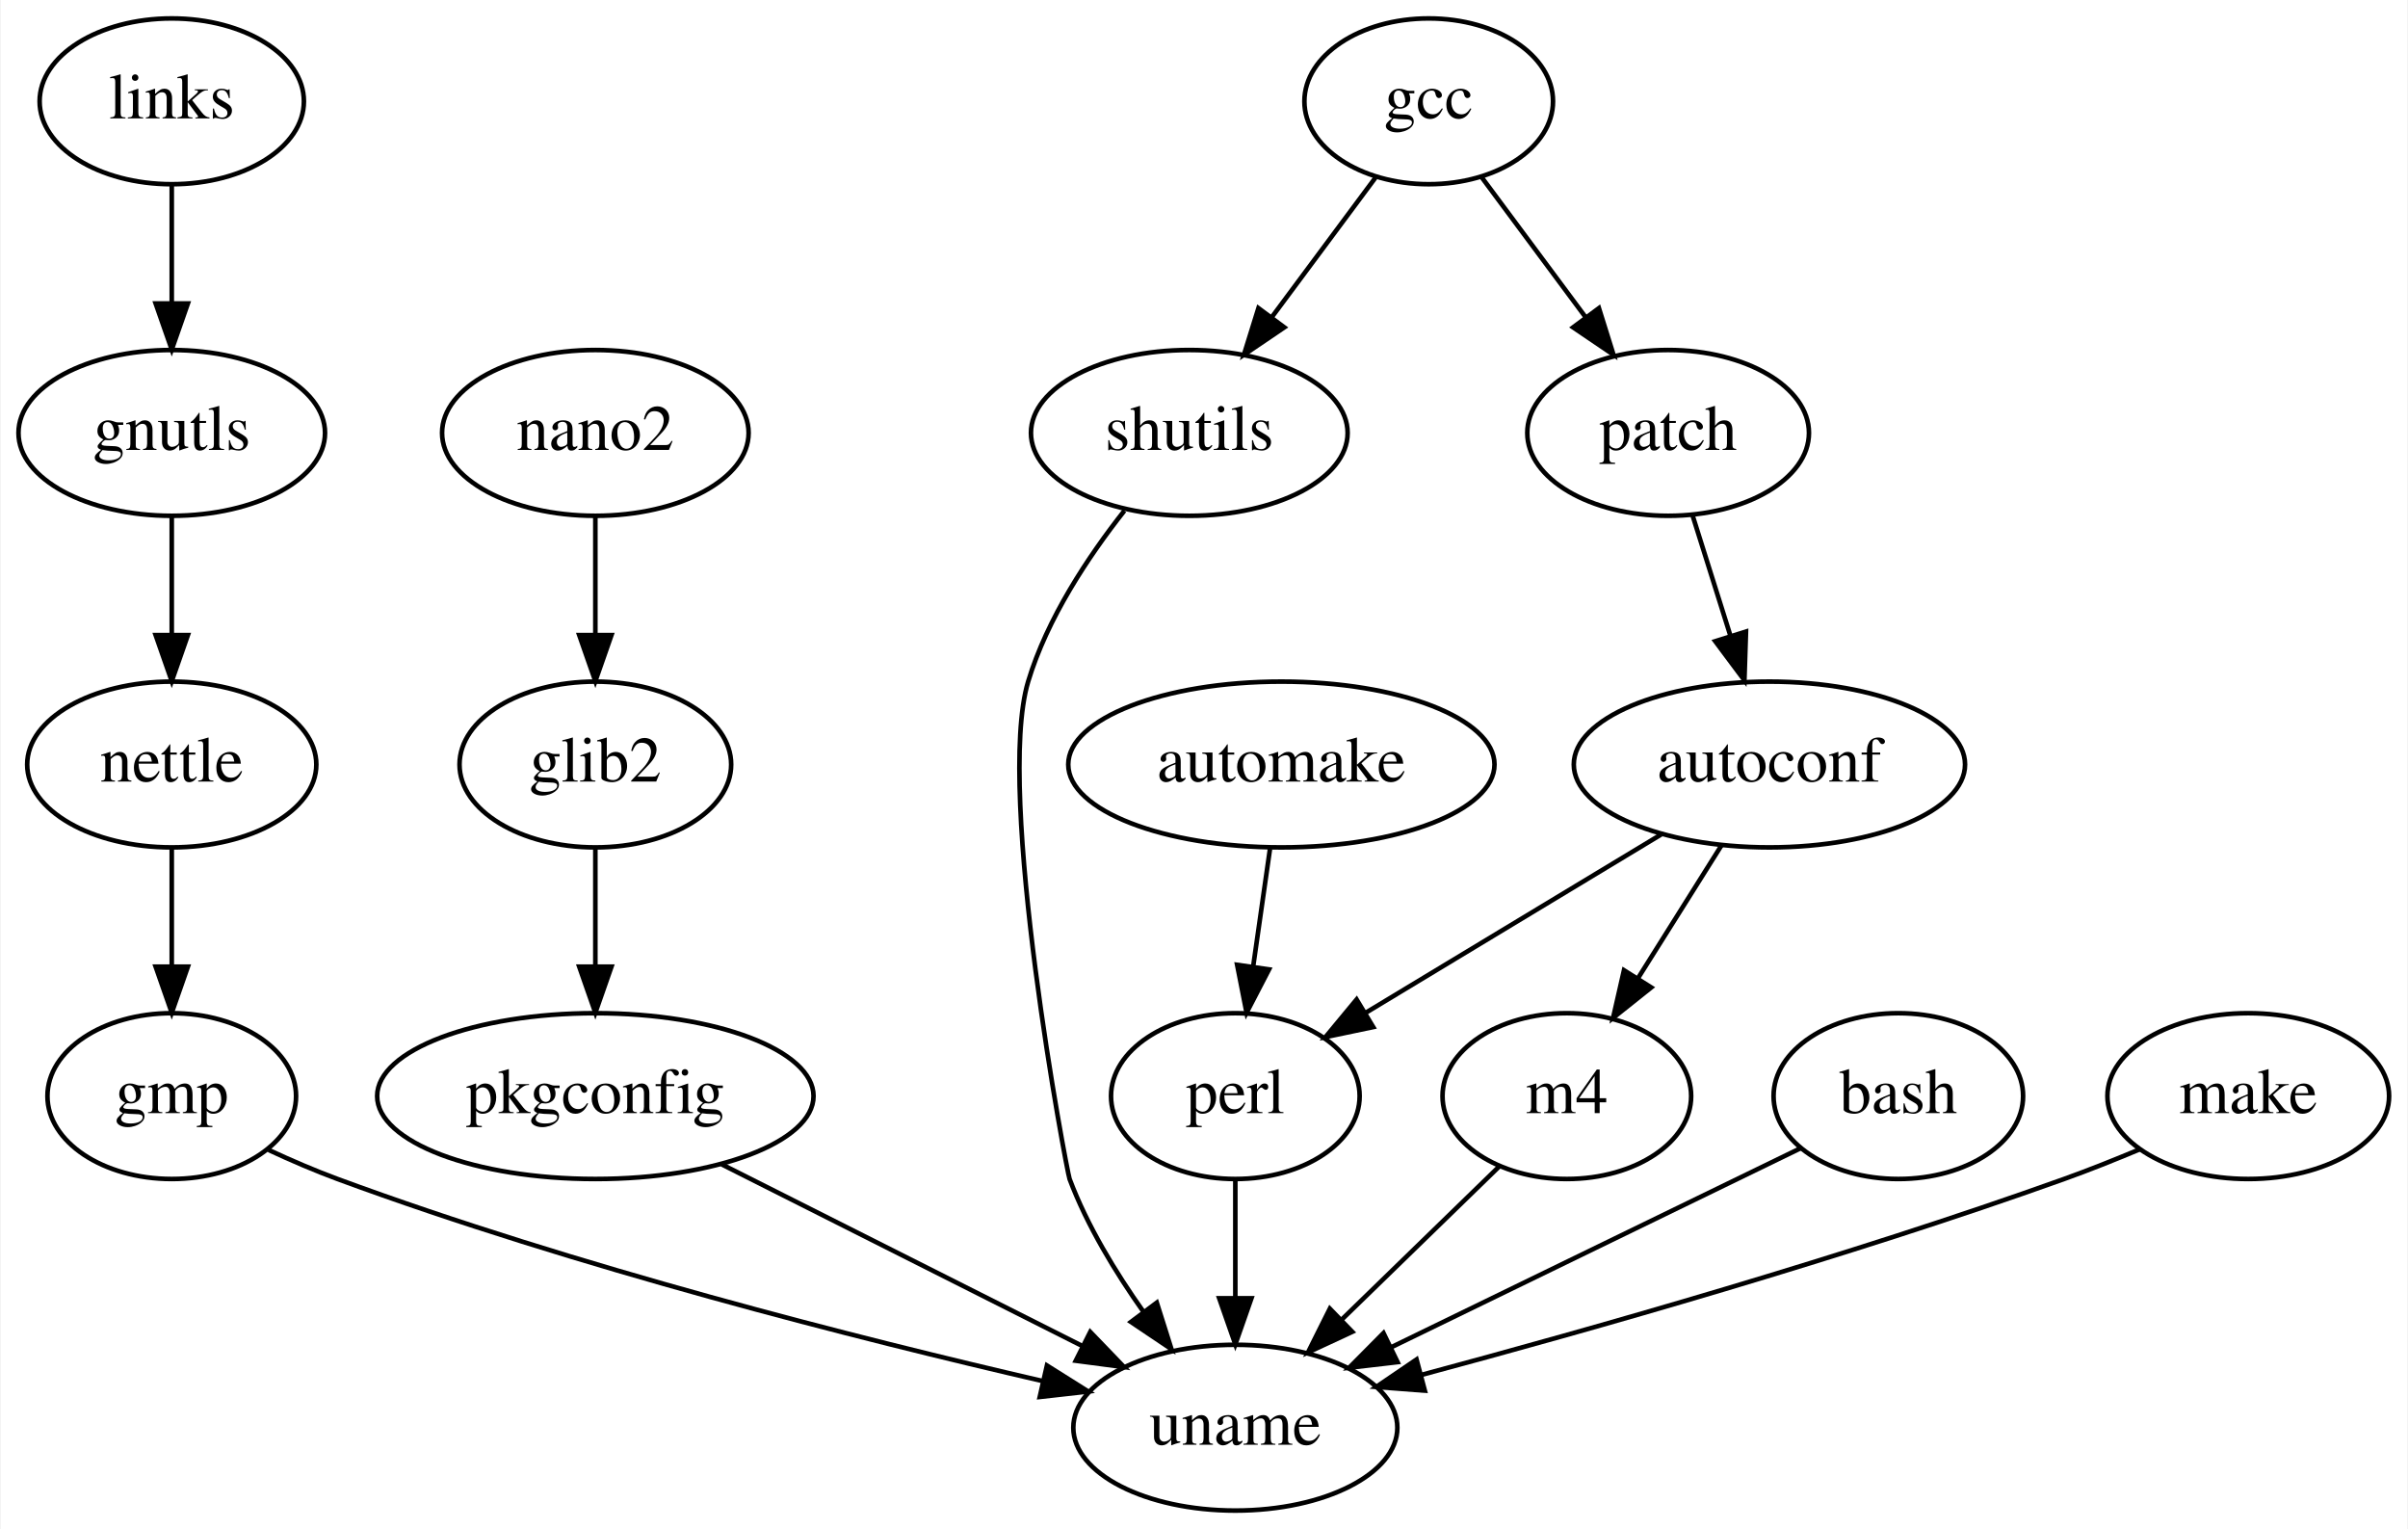
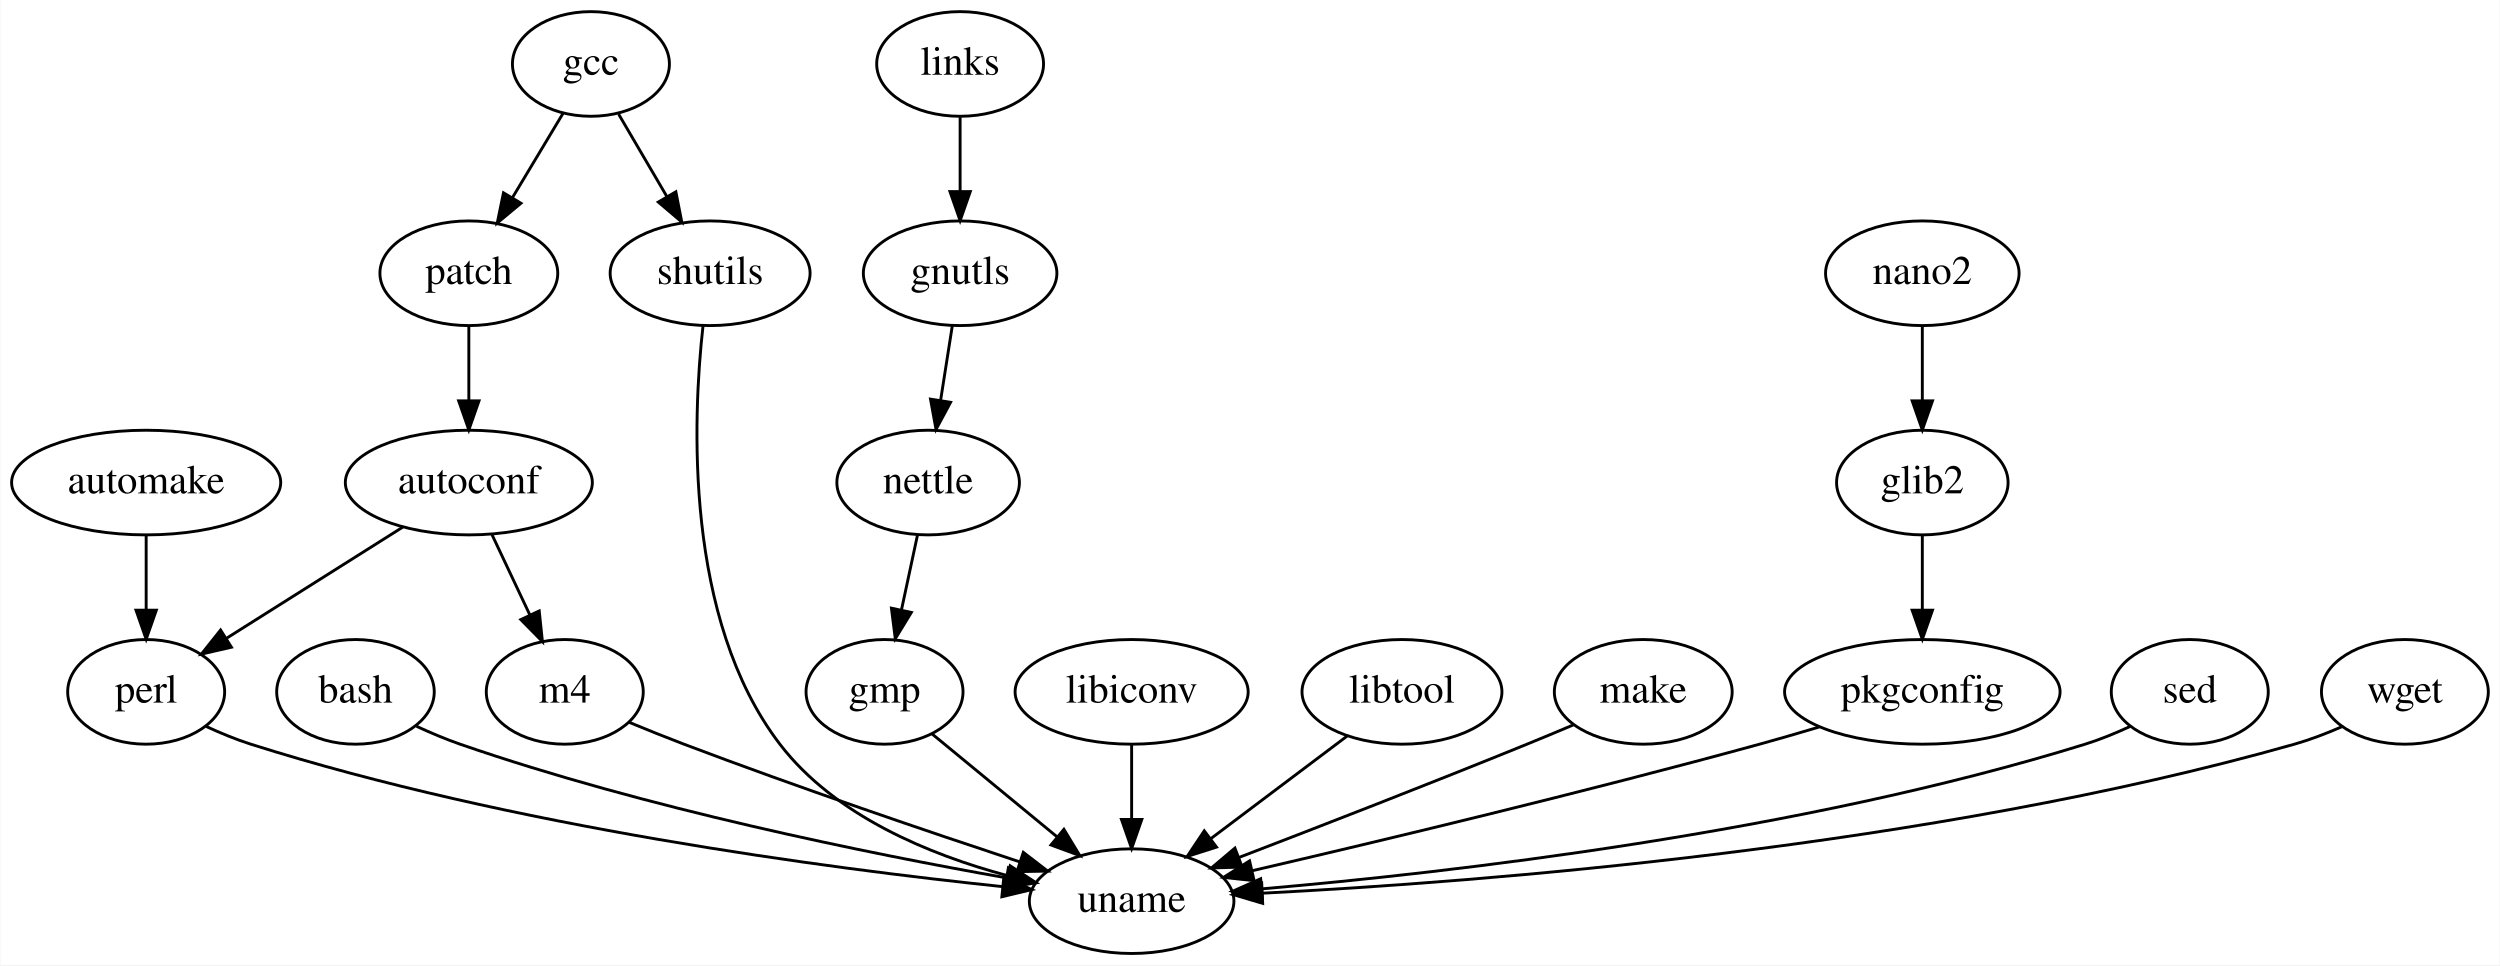
- <svg xmlns="http://www.w3.org/2000/svg" width="523pt" height="332pt" viewBox="0.00 0.00 522.69 332.00">
+ <svg xmlns="http://www.w3.org/2000/svg" width="860pt" height="332pt" viewBox="0.00 0.00 859.74 332.00">
  <g id="graph0" class="graph" transform="scale(1 1) rotate(0) translate(4 328)">
-     <polygon fill="white" stroke="transparent" points="-4,4 -4,-328 518.69,-328 518.69,4 -4,4" />
+     <polygon fill="white" stroke="transparent" points="-4,4 -4,-328 855.74,-328 855.74,4 -4,4" />
    <g id="node1" class="node">
-       <ellipse fill="none" stroke="black" cx="33.15" cy="-306" rx="28.7" ry="18" />
-       <text text-anchor="middle" x="33.15" y="-302.3" font-family="Times,serif" font-size="14.00">links</text>
+       <ellipse fill="none" stroke="black" cx="157.15" cy="-162" rx="42.49" ry="18" />
+       <text text-anchor="middle" x="157.15" y="-158.3" font-family="Times,serif" font-size="14.00">autoconf</text>
    </g>
    <g id="node2" class="node">
-       <ellipse fill="none" stroke="black" cx="33.15" cy="-234" rx="33.29" ry="18" />
-       <text text-anchor="middle" x="33.15" y="-230.3" font-family="Times,serif" font-size="14.00">gnutls</text>
+       <ellipse fill="none" stroke="black" cx="190.15" cy="-90" rx="27" ry="18" />
+       <text text-anchor="middle" x="190.15" y="-86.3" font-family="Times,serif" font-size="14.00">m4</text>
    </g>
    <g id="edge1" class="edge">
-       <path fill="none" stroke="black" d="M33.15,-287.7C33.15,-279.98 33.15,-270.71 33.15,-262.11" />
-       <polygon fill="black" stroke="black" points="36.65,-262.1 33.15,-252.1 29.65,-262.1 36.65,-262.1" />
+       <path fill="none" stroke="black" d="M165.13,-144.05C169.04,-135.77 173.83,-125.62 178.16,-116.42" />
+       <polygon fill="black" stroke="black" points="181.36,-117.84 182.46,-107.31 175.03,-114.86 181.36,-117.84" />
    </g>
    <g id="node3" class="node">
-       <ellipse fill="none" stroke="black" cx="33.15" cy="-162" rx="31.4" ry="18" />
-       <text text-anchor="middle" x="33.15" y="-158.3" font-family="Times,serif" font-size="14.00">nettle</text>
+       <ellipse fill="none" stroke="black" cx="46.15" cy="-90" rx="27" ry="18" />
+       <text text-anchor="middle" x="46.15" y="-86.3" font-family="Times,serif" font-size="14.00">perl</text>
    </g>
    <g id="edge2" class="edge">
-       <path fill="none" stroke="black" d="M33.15,-215.7C33.15,-207.98 33.15,-198.71 33.15,-190.11" />
-       <polygon fill="black" stroke="black" points="36.65,-190.1 33.15,-180.1 29.65,-190.1 36.65,-190.1" />
+       <path fill="none" stroke="black" d="M134.42,-146.67C116.86,-135.6 92.5,-120.23 73.82,-108.45" />
+       <polygon fill="black" stroke="black" points="75.48,-105.36 65.15,-102.99 71.75,-111.28 75.48,-105.36" />
+     </g>
+     <g id="node6" class="node">
+       <ellipse fill="none" stroke="black" cx="385.15" cy="-18" rx="35.19" ry="18" />
+       <text text-anchor="middle" x="385.15" y="-14.3" font-family="Times,serif" font-size="14.00">uname</text>
+     </g>
+     <g id="edge13" class="edge">
+       <path fill="none" stroke="black" d="M212.18,-79.57C218.29,-77.04 224.95,-74.35 231.15,-72 270.15,-57.22 315.35,-41.87 346.64,-31.52" />
+       <polygon fill="black" stroke="black" points="347.89,-34.79 356.29,-28.34 345.7,-28.15 347.89,-34.79" />
+     </g>
+     <g id="edge18" class="edge">
+       <path fill="none" stroke="black" d="M66.7,-78.14C71.66,-75.85 77.01,-73.63 82.15,-72 171.46,-43.67 280.69,-29.28 340.57,-23.02" />
+       <polygon fill="black" stroke="black" points="341.21,-26.48 350.81,-21.98 340.51,-19.51 341.21,-26.48" />
    </g>
    <g id="node4" class="node">
-       <ellipse fill="none" stroke="black" cx="33.15" cy="-90" rx="27" ry="18" />
-       <text text-anchor="middle" x="33.15" y="-86.3" font-family="Times,serif" font-size="14.00">gmp</text>
+       <ellipse fill="none" stroke="black" cx="46.15" cy="-162" rx="46.29" ry="18" />
+       <text text-anchor="middle" x="46.15" y="-158.3" font-family="Times,serif" font-size="14.00">automake</text>
    </g>
    <g id="edge3" class="edge">
-       <path fill="none" stroke="black" d="M33.15,-143.7C33.15,-135.98 33.15,-126.71 33.15,-118.11" />
-       <polygon fill="black" stroke="black" points="36.65,-118.1 33.15,-108.1 29.65,-118.1 36.65,-118.1" />
+       <path fill="none" stroke="black" d="M46.15,-143.7C46.15,-135.98 46.15,-126.71 46.15,-118.11" />
+       <polygon fill="black" stroke="black" points="49.65,-118.1 46.15,-108.1 42.65,-118.1 49.65,-118.1" />
+     </g>
+     <g id="node5" class="node">
+       <ellipse fill="none" stroke="black" cx="118.15" cy="-90" rx="27.1" ry="18" />
+       <text text-anchor="middle" x="118.15" y="-86.3" font-family="Times,serif" font-size="14.00">bash</text>
+     </g>
+     <g id="edge4" class="edge">
+       <path fill="none" stroke="black" d="M139.15,-78.15C143.99,-75.92 149.18,-73.72 154.15,-72 217.95,-49.91 294.86,-34.36 341.87,-26.05" />
+       <polygon fill="black" stroke="black" points="342.75,-29.45 352,-24.28 341.55,-22.55 342.75,-29.45" />
+     </g>
+     <g id="node7" class="node">
+       <ellipse fill="none" stroke="black" cx="199.15" cy="-306" rx="27" ry="18" />
+       <text text-anchor="middle" x="199.15" y="-302.3" font-family="Times,serif" font-size="14.00">gcc</text>
+     </g>
+     <g id="node8" class="node">
+       <ellipse fill="none" stroke="black" cx="157.15" cy="-234" rx="30.59" ry="18" />
+       <text text-anchor="middle" x="157.15" y="-230.3" font-family="Times,serif" font-size="14.00">patch</text>
+     </g>
+     <g id="edge5" class="edge">
+       <path fill="none" stroke="black" d="M189.62,-289.12C184.48,-280.56 178.02,-269.8 172.22,-260.13" />
+       <polygon fill="black" stroke="black" points="175.08,-258.08 166.93,-251.31 169.07,-261.68 175.08,-258.08" />
+     </g>
+     <g id="node9" class="node">
+       <ellipse fill="none" stroke="black" cx="240.15" cy="-234" rx="34.39" ry="18" />
+       <text text-anchor="middle" x="240.15" y="-230.3" font-family="Times,serif" font-size="14.00">shutils</text>
+     </g>
+     <g id="edge6" class="edge">
+       <path fill="none" stroke="black" d="M208.66,-288.76C213.6,-280.32 219.76,-269.8 225.32,-260.31" />
+       <polygon fill="black" stroke="black" points="228.37,-262.03 230.4,-251.63 222.33,-258.49 228.37,-262.03" />
+     </g>
+     <g id="edge19" class="edge">
+       <path fill="none" stroke="black" d="M157.15,-215.7C157.15,-207.98 157.15,-198.71 157.15,-190.11" />
+       <polygon fill="black" stroke="black" points="160.65,-190.1 157.15,-180.1 153.65,-190.1 160.65,-190.1" />
+     </g>
+     <g id="edge21" class="edge">
+       <path fill="none" stroke="black" d="M237.71,-215.92C234.16,-184.11 231.18,-115.1 264.15,-72 282.99,-47.37 315.68,-33.97 342.34,-26.81" />
+       <polygon fill="black" stroke="black" points="343.36,-30.17 352.22,-24.36 341.68,-23.37 343.36,-30.17" />
+     </g>
+     <g id="node10" class="node">
+       <ellipse fill="none" stroke="black" cx="300.15" cy="-90" rx="27" ry="18" />
+       <text text-anchor="middle" x="300.15" y="-86.3" font-family="Times,serif" font-size="14.00">gmp</text>
+     </g>
+     <g id="edge7" class="edge">
+       <path fill="none" stroke="black" d="M316.53,-75.5C328.71,-65.47 345.56,-51.6 359.52,-40.11" />
+       <polygon fill="black" stroke="black" points="361.85,-42.72 367.34,-33.66 357.4,-37.32 361.85,-42.72" />
+     </g>
+     <g id="node11" class="node">
+       <ellipse fill="none" stroke="black" cx="385.15" cy="-90" rx="40.09" ry="18" />
+       <text text-anchor="middle" x="385.15" y="-86.3" font-family="Times,serif" font-size="14.00">libiconv</text>
+     </g>
+     <g id="edge8" class="edge">
+       <path fill="none" stroke="black" d="M385.15,-71.7C385.15,-63.98 385.15,-54.71 385.15,-46.11" />
+       <polygon fill="black" stroke="black" points="388.65,-46.1 385.15,-36.1 381.65,-46.1 388.65,-46.1" />
+     </g>
+     <g id="node12" class="node">
+       <ellipse fill="none" stroke="black" cx="478.15" cy="-90" rx="34.39" ry="18" />
+       <text text-anchor="middle" x="478.15" y="-86.3" font-family="Times,serif" font-size="14.00">libtool</text>
+     </g>
+     <g id="edge9" class="edge">
+       <path fill="none" stroke="black" d="M459.33,-74.83C445.8,-64.65 427.37,-50.78 412.26,-39.41" />
+       <polygon fill="black" stroke="black" points="414.35,-36.6 404.26,-33.38 410.14,-42.19 414.35,-36.6" />
+     </g>
+     <g id="node13" class="node">
+       <ellipse fill="none" stroke="black" cx="326.15" cy="-306" rx="28.7" ry="18" />
+       <text text-anchor="middle" x="326.15" y="-302.3" font-family="Times,serif" font-size="14.00">links</text>
+     </g>
+     <g id="node14" class="node">
+       <ellipse fill="none" stroke="black" cx="326.15" cy="-234" rx="33.29" ry="18" />
+       <text text-anchor="middle" x="326.15" y="-230.3" font-family="Times,serif" font-size="14.00">gnutls</text>
+     </g>
+     <g id="edge10" class="edge">
+       <path fill="none" stroke="black" d="M326.15,-287.7C326.15,-279.98 326.15,-270.71 326.15,-262.11" />
+       <polygon fill="black" stroke="black" points="329.65,-262.1 326.15,-252.1 322.65,-262.1 329.65,-262.1" />
    </g>
    <g id="node15" class="node">
-       <ellipse fill="none" stroke="black" cx="264.15" cy="-18" rx="35.19" ry="18" />
-       <text text-anchor="middle" x="264.15" y="-14.3" font-family="Times,serif" font-size="14.00">uname</text>
+       <ellipse fill="none" stroke="black" cx="315.15" cy="-162" rx="31.4" ry="18" />
+       <text text-anchor="middle" x="315.15" y="-158.3" font-family="Times,serif" font-size="14.00">nettle</text>
+     </g>
+     <g id="edge11" class="edge">
+       <path fill="none" stroke="black" d="M323.48,-216.05C322.27,-208.35 320.81,-199.03 319.45,-190.36" />
+       <polygon fill="black" stroke="black" points="322.87,-189.61 317.86,-180.28 315.96,-190.7 322.87,-189.61" />
+     </g>
+     <g id="edge12" class="edge">
+       <path fill="none" stroke="black" d="M311.51,-144.05C309.84,-136.26 307.82,-126.82 305.95,-118.08" />
+       <polygon fill="black" stroke="black" points="309.37,-117.32 303.85,-108.28 302.52,-118.79 309.37,-117.32" />
+     </g>
+     <g id="node16" class="node">
+       <ellipse fill="none" stroke="black" cx="561.15" cy="-90" rx="30.59" ry="18" />
+       <text text-anchor="middle" x="561.15" y="-86.3" font-family="Times,serif" font-size="14.00">make</text>
+     </g>
+     <g id="edge14" class="edge">
+       <path fill="none" stroke="black" d="M537.08,-78.63C531.84,-76.41 526.32,-74.11 521.15,-72 487.81,-58.42 449.59,-43.59 422.18,-33.08" />
+       <polygon fill="black" stroke="black" points="423.18,-29.72 412.59,-29.42 420.68,-36.26 423.18,-29.72" />
+     </g>
+     <g id="node17" class="node">
+       <ellipse fill="none" stroke="black" cx="657.15" cy="-234" rx="33.29" ry="18" />
+       <text text-anchor="middle" x="657.15" y="-230.3" font-family="Times,serif" font-size="14.00">nano2</text>
+     </g>
+     <g id="node18" class="node">
+       <ellipse fill="none" stroke="black" cx="657.15" cy="-162" rx="29.5" ry="18" />
+       <text text-anchor="middle" x="657.15" y="-158.3" font-family="Times,serif" font-size="14.00">glib2</text>
    </g>
    <g id="edge15" class="edge">
-       <path fill="none" stroke="black" d="M54.2,-78.3C59.04,-76.05 64.22,-73.82 69.15,-72 120.77,-52.96 182.34,-37.36 222.28,-28.13" />
-       <polygon fill="black" stroke="black" points="223.23,-31.5 232.2,-25.86 221.67,-24.67 223.23,-31.5" />
+       <path fill="none" stroke="black" d="M657.15,-215.7C657.15,-207.98 657.15,-198.71 657.15,-190.11" />
+       <polygon fill="black" stroke="black" points="660.65,-190.1 657.15,-180.1 653.65,-190.1 660.65,-190.1" />
    </g>
-     <g id="node5" class="node">
-       <ellipse fill="none" stroke="black" cx="125.15" cy="-234" rx="33.29" ry="18" />
-       <text text-anchor="middle" x="125.15" y="-230.3" font-family="Times,serif" font-size="14.00">nano2</text>
-     </g>
-     <g id="node6" class="node">
-       <ellipse fill="none" stroke="black" cx="125.15" cy="-162" rx="29.5" ry="18" />
-       <text text-anchor="middle" x="125.15" y="-158.3" font-family="Times,serif" font-size="14.00">glib2</text>
-     </g>
-     <g id="edge4" class="edge">
-       <path fill="none" stroke="black" d="M125.15,-215.7C125.15,-207.98 125.15,-198.71 125.15,-190.11" />
-       <polygon fill="black" stroke="black" points="128.65,-190.1 125.15,-180.1 121.65,-190.1 128.65,-190.1" />
-     </g>
-     <g id="node7" class="node">
-       <ellipse fill="none" stroke="black" cx="125.15" cy="-90" rx="47.39" ry="18" />
-       <text text-anchor="middle" x="125.15" y="-86.3" font-family="Times,serif" font-size="14.00">pkgconfig</text>
-     </g>
-     <g id="edge5" class="edge">
-       <path fill="none" stroke="black" d="M125.15,-143.7C125.15,-135.98 125.15,-126.71 125.15,-118.11" />
-       <polygon fill="black" stroke="black" points="128.65,-118.1 125.15,-108.1 121.65,-118.1 128.65,-118.1" />
+     <g id="node19" class="node">
+       <ellipse fill="none" stroke="black" cx="657.15" cy="-90" rx="47.39" ry="18" />
+       <text text-anchor="middle" x="657.15" y="-86.3" font-family="Times,serif" font-size="14.00">pkgconfig</text>
    </g>
    <g id="edge16" class="edge">
-       <path fill="none" stroke="black" d="M152.61,-75.17C175.1,-63.84 207,-47.78 230.93,-35.73" />
-       <polygon fill="black" stroke="black" points="232.64,-38.79 239.99,-31.16 229.49,-32.54 232.64,-38.79" />
-     </g>
-     <g id="node8" class="node">
-       <ellipse fill="none" stroke="black" cx="380.15" cy="-162" rx="42.49" ry="18" />
-       <text text-anchor="middle" x="380.15" y="-158.3" font-family="Times,serif" font-size="14.00">autoconf</text>
-     </g>
-     <g id="node9" class="node">
-       <ellipse fill="none" stroke="black" cx="336.15" cy="-90" rx="27" ry="18" />
-       <text text-anchor="middle" x="336.15" y="-86.3" font-family="Times,serif" font-size="14.00">m4</text>
-     </g>
-     <g id="edge6" class="edge">
-       <path fill="none" stroke="black" d="M369.72,-144.41C364.33,-135.83 357.64,-125.19 351.65,-115.67" />
-       <polygon fill="black" stroke="black" points="354.48,-113.59 346.2,-106.99 348.56,-117.32 354.48,-113.59" />
-     </g>
-     <g id="node10" class="node">
-       <ellipse fill="none" stroke="black" cx="264.15" cy="-90" rx="27" ry="18" />
-       <text text-anchor="middle" x="264.15" y="-86.3" font-family="Times,serif" font-size="14.00">perl</text>
-     </g>
-     <g id="edge7" class="edge">
-       <path fill="none" stroke="black" d="M356.67,-146.83C338.07,-135.61 312.02,-119.89 292.3,-107.99" />
-       <polygon fill="black" stroke="black" points="294.1,-104.99 283.73,-102.82 290.49,-110.98 294.1,-104.99" />
-     </g>
-     <g id="edge11" class="edge">
-       <path fill="none" stroke="black" d="M321.58,-74.83C311.76,-65.29 298.6,-52.5 287.36,-41.57" />
-       <polygon fill="black" stroke="black" points="289.55,-38.82 279.94,-34.36 284.68,-43.84 289.55,-38.82" />
+       <path fill="none" stroke="black" d="M657.15,-143.7C657.15,-135.98 657.15,-126.71 657.15,-118.11" />
+       <polygon fill="black" stroke="black" points="660.65,-118.1 657.15,-108.1 653.65,-118.1 660.65,-118.1" />
    </g>
    <g id="edge17" class="edge">
-       <path fill="none" stroke="black" d="M264.15,-71.7C264.15,-63.98 264.15,-54.71 264.15,-46.11" />
-       <polygon fill="black" stroke="black" points="267.65,-46.1 264.15,-36.1 260.65,-46.1 267.65,-46.1" />
+       <path fill="none" stroke="black" d="M621.68,-77.92C614.88,-75.88 607.81,-73.83 601.15,-72 540.82,-55.45 470.34,-38.62 426.72,-28.5" />
+       <polygon fill="black" stroke="black" points="427.29,-25.04 416.76,-26.19 425.72,-31.86 427.29,-25.04" />
    </g>
-     <g id="node11" class="node">
-       <ellipse fill="none" stroke="black" cx="274.15" cy="-162" rx="46.29" ry="18" />
-       <text text-anchor="middle" x="274.15" y="-158.3" font-family="Times,serif" font-size="14.00">automake</text>
+     <g id="node20" class="node">
+       <ellipse fill="none" stroke="black" cx="749.15" cy="-90" rx="27" ry="18" />
+       <text text-anchor="middle" x="749.15" y="-86.3" font-family="Times,serif" font-size="14.00">sed</text>
    </g>
-     <g id="edge8" class="edge">
-       <path fill="none" stroke="black" d="M271.68,-143.7C270.57,-135.98 269.25,-126.71 268.02,-118.11" />
-       <polygon fill="black" stroke="black" points="271.47,-117.51 266.59,-108.1 264.54,-118.5 271.47,-117.51" />
+     <g id="edge20" class="edge">
+       <path fill="none" stroke="black" d="M728.6,-78.09C723.65,-75.8 718.3,-73.6 713.15,-72 614.77,-41.49 494.05,-27.76 430.02,-22.24" />
+       <polygon fill="black" stroke="black" points="430.13,-18.74 419.87,-21.39 429.54,-25.71 430.13,-18.74" />
    </g>
-     <g id="node12" class="node">
-       <ellipse fill="none" stroke="black" cx="306.15" cy="-306" rx="27" ry="18" />
-       <text text-anchor="middle" x="306.15" y="-302.3" font-family="Times,serif" font-size="14.00">gcc</text>
+     <g id="node21" class="node">
+       <ellipse fill="none" stroke="black" cx="823.15" cy="-90" rx="28.7" ry="18" />
+       <text text-anchor="middle" x="823.15" y="-86.3" font-family="Times,serif" font-size="14.00">wget</text>
    </g>
-     <g id="node13" class="node">
-       <ellipse fill="none" stroke="black" cx="254.15" cy="-234" rx="34.39" ry="18" />
-       <text text-anchor="middle" x="254.15" y="-230.3" font-family="Times,serif" font-size="14.00">shutils</text>
-     </g>
-     <g id="edge9" class="edge">
-       <path fill="none" stroke="black" d="M294.61,-289.46C287.97,-280.53 279.48,-269.11 272,-259.04" />
-       <polygon fill="black" stroke="black" points="274.79,-256.92 266.02,-250.98 269.17,-261.09 274.79,-256.92" />
-     </g>
-     <g id="node14" class="node">
-       <ellipse fill="none" stroke="black" cx="358.15" cy="-234" rx="30.59" ry="18" />
-       <text text-anchor="middle" x="358.15" y="-230.3" font-family="Times,serif" font-size="14.00">patch</text>
-     </g>
-     <g id="edge10" class="edge">
-       <path fill="none" stroke="black" d="M317.69,-289.46C324.33,-280.53 332.81,-269.11 340.29,-259.04" />
-       <polygon fill="black" stroke="black" points="343.12,-261.09 346.28,-250.98 337.51,-256.92 343.12,-261.09" />
-     </g>
-     <g id="edge12" class="edge">
-       <path fill="none" stroke="black" d="M240.05,-217.1C232.23,-207.18 223.27,-193.73 219.15,-180 211.93,-155.99 227.59,-73.47 228.15,-72 231.97,-61.85 238.11,-51.75 244.23,-43.12" />
-       <polygon fill="black" stroke="black" points="247.09,-45.15 250.28,-35.05 241.48,-40.96 247.09,-45.15" />
-     </g>
-     <g id="edge18" class="edge">
-       <path fill="none" stroke="black" d="M363.47,-216.05C365.92,-208.26 368.89,-198.82 371.64,-190.08" />
-       <polygon fill="black" stroke="black" points="375.06,-190.86 374.72,-180.28 368.38,-188.77 375.06,-190.86" />
-     </g>
-     <g id="node16" class="node">
-       <ellipse fill="none" stroke="black" cx="408.15" cy="-90" rx="27.1" ry="18" />
-       <text text-anchor="middle" x="408.15" y="-86.3" font-family="Times,serif" font-size="14.00">bash</text>
-     </g>
-     <g id="edge13" class="edge">
-       <path fill="none" stroke="black" d="M386.9,-78.67C363.53,-67.31 325.63,-48.89 298.12,-35.52" />
-       <polygon fill="black" stroke="black" points="299.39,-32.24 288.87,-31.02 296.33,-38.54 299.39,-32.24" />
-     </g>
-     <g id="node17" class="node">
-       <ellipse fill="none" stroke="black" cx="484.15" cy="-90" rx="30.59" ry="18" />
-       <text text-anchor="middle" x="484.15" y="-86.3" font-family="Times,serif" font-size="14.00">make</text>
-     </g>
-     <g id="edge14" class="edge">
-       <path fill="none" stroke="black" d="M460.64,-78.47C455.26,-76.22 449.55,-73.93 444.15,-72 396.91,-55.07 341.36,-39.33 304.6,-29.47" />
-       <polygon fill="black" stroke="black" points="305.31,-26.04 294.75,-26.85 303.51,-32.81 305.31,-26.04" />
+     <g id="edge22" class="edge">
+       <path fill="none" stroke="black" d="M801.45,-78C796.22,-75.72 790.57,-73.54 785.15,-72 659.63,-36.42 505.04,-24.56 430.1,-20.74" />
+       <polygon fill="black" stroke="black" points="430.23,-17.24 420.07,-20.25 429.89,-24.23 430.23,-17.24" />
    </g>
  </g>
</svg>
